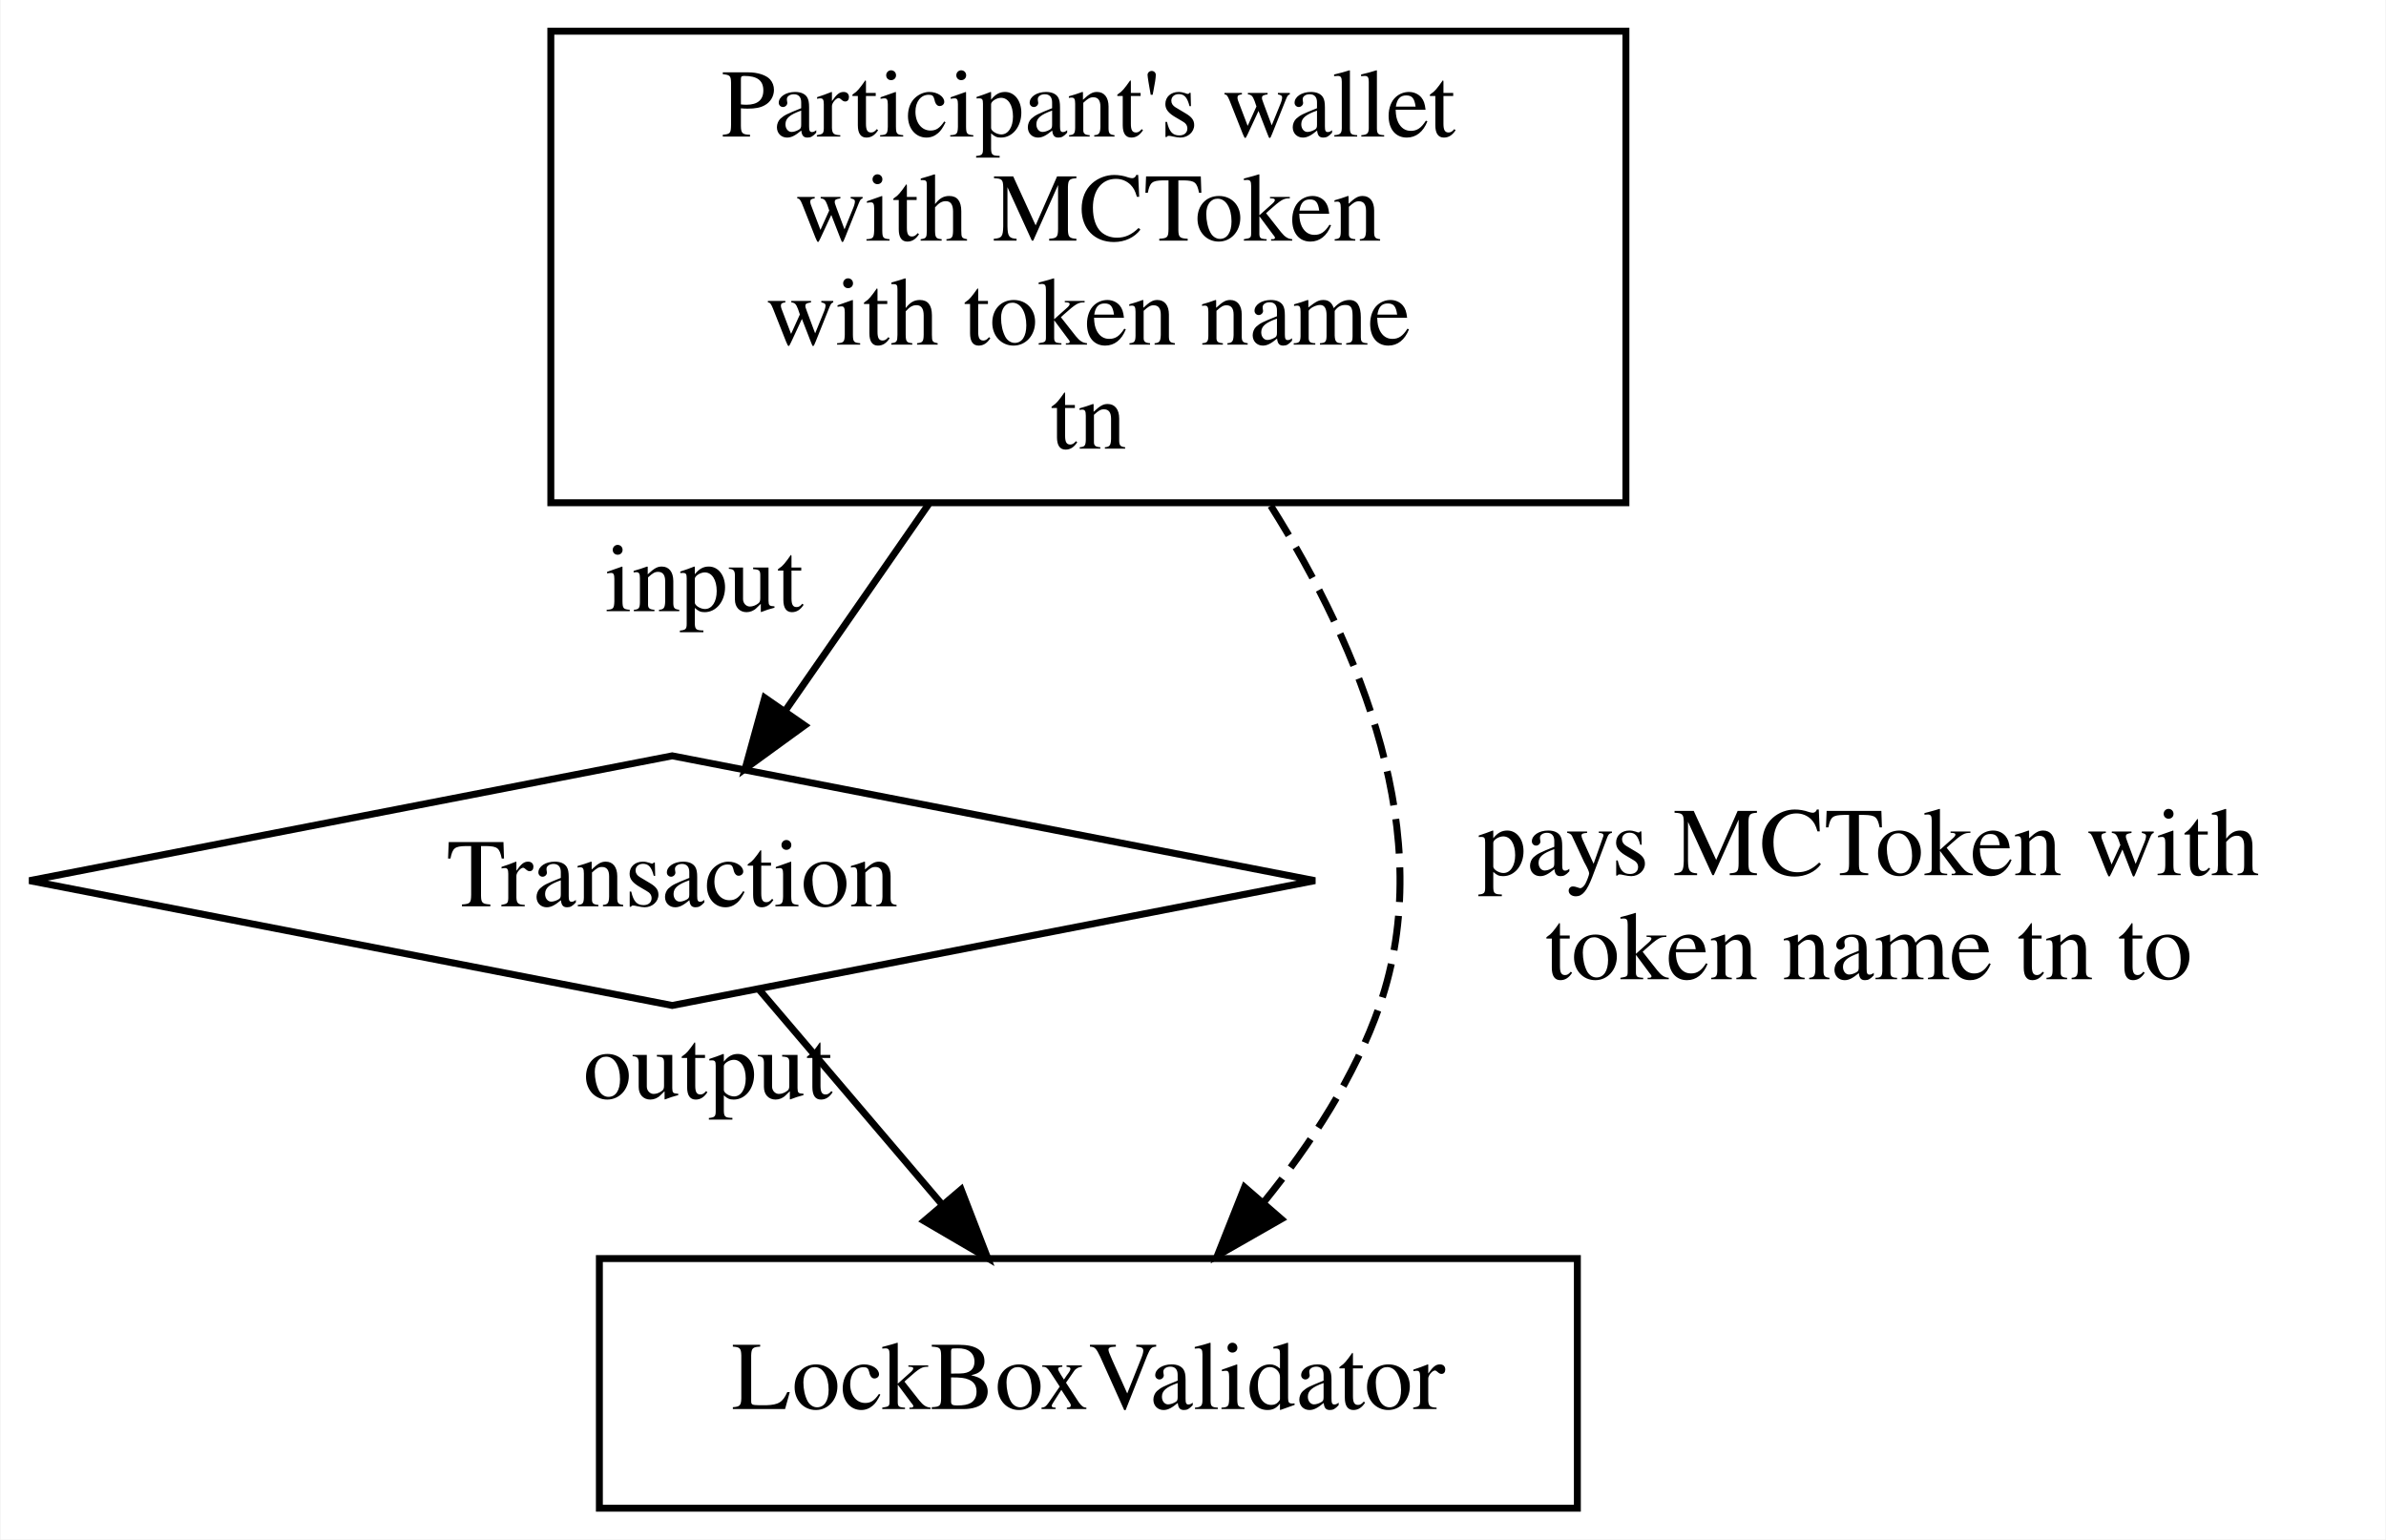
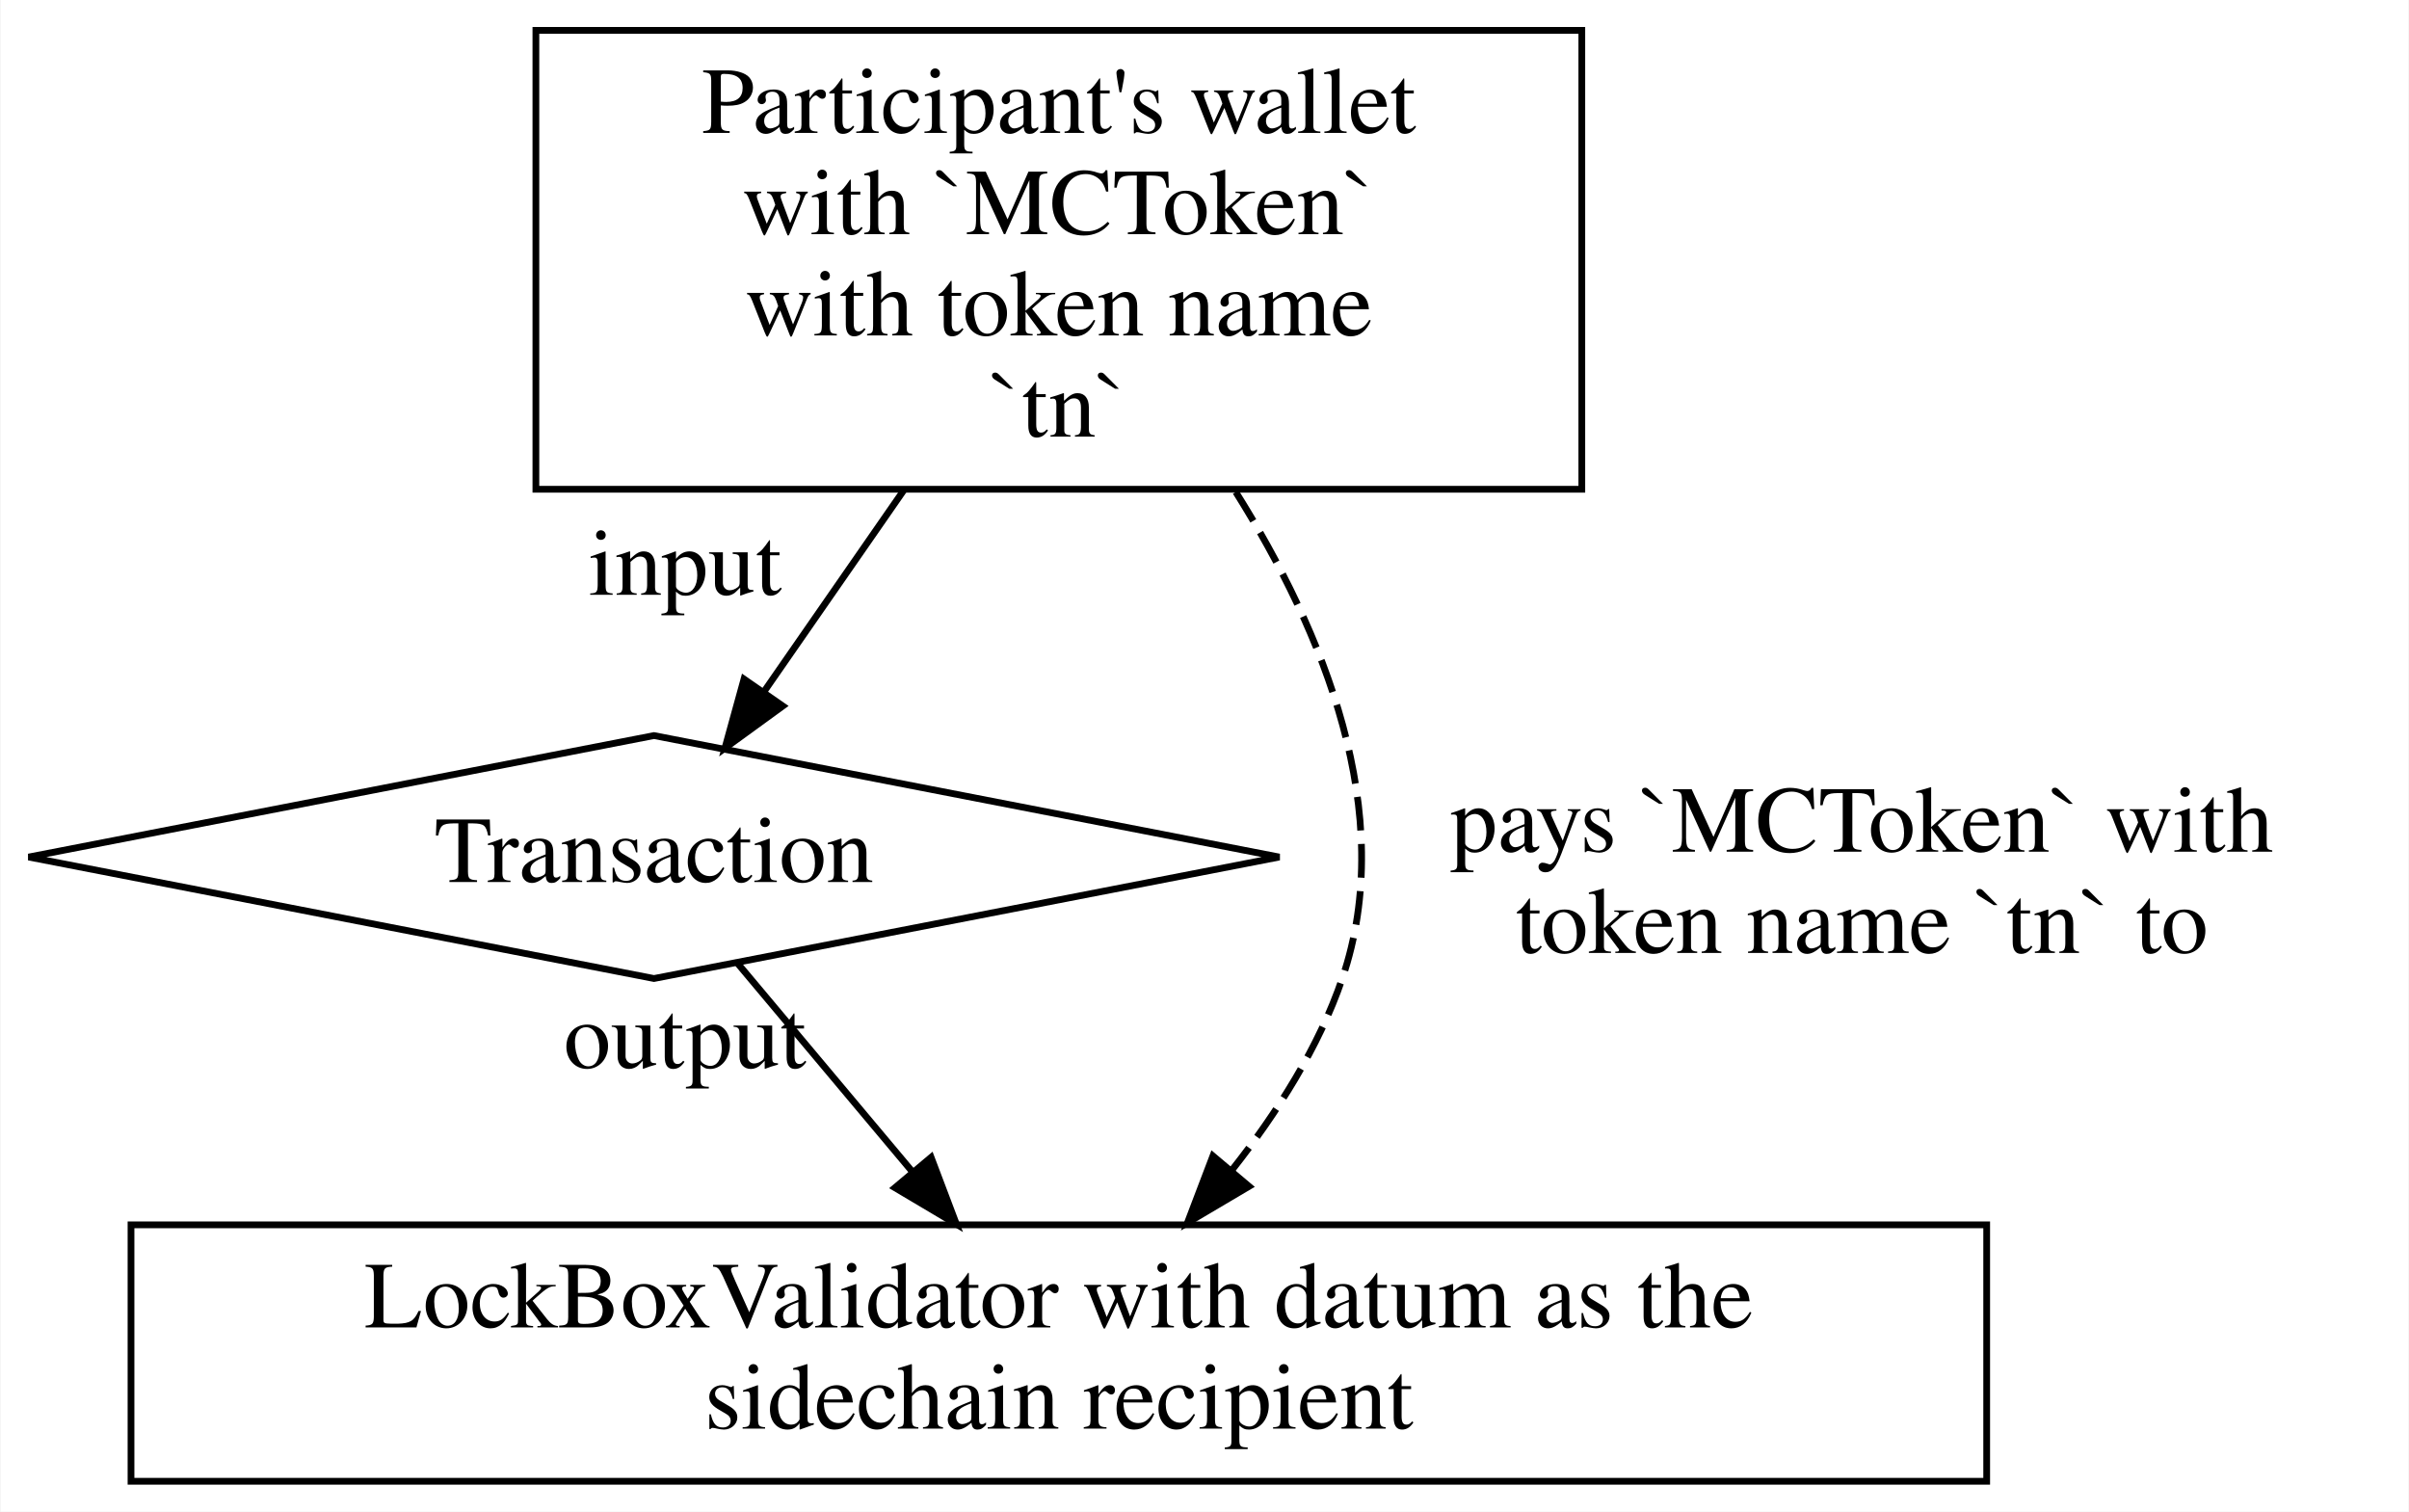
- <svg xmlns="http://www.w3.org/2000/svg" width="344pt" height="222pt" viewBox="0.00 0.00 343.83 222.00">
-   <g id="graph0" class="graph" transform="scale(1 1) rotate(0) translate(4 218)">
-     <polygon fill="white" stroke="none" points="-4,4 -4,-218 339.83,-218 339.83,4 -4,4" />
+ <svg xmlns="http://www.w3.org/2000/svg" width="357pt" height="224pt" viewBox="0.00 0.00 356.83 224.00">
+   <g id="graph0" class="graph" transform="scale(1 1) rotate(0) translate(4 220)">
+     <polygon fill="white" stroke="none" points="-4,4 -4,-220 352.83,-220 352.83,4 -4,4" />
    <g id="node1" class="node">
-       <polygon fill="none" stroke="black" points="75.33,-145.5 75.33,-213.5 230.33,-213.5 230.33,-145.5 75.33,-145.5" />
-       <text text-anchor="middle" x="152.83" y="-198.3" font-family="Times,serif" font-size="14.00">Participant's wallet</text>
-       <text text-anchor="middle" x="152.83" y="-183.3" font-family="Times,serif" font-size="14.00">with MCToken</text>
-       <text text-anchor="middle" x="152.83" y="-168.3" font-family="Times,serif" font-size="14.00">with token name</text>
-       <text text-anchor="middle" x="152.83" y="-153.3" font-family="Times,serif" font-size="14.00">tn</text>
+       <polygon fill="none" stroke="black" points="75.33,-147.5 75.33,-215.5 230.33,-215.5 230.33,-147.5 75.33,-147.5" />
+       <text text-anchor="middle" x="152.83" y="-200.3" font-family="Times,serif" font-size="14.00">Participant's wallet</text>
+       <text text-anchor="middle" x="152.83" y="-185.3" font-family="Times,serif" font-size="14.00">with `MCToken`</text>
+       <text text-anchor="middle" x="152.83" y="-170.3" font-family="Times,serif" font-size="14.00">with token name</text>
+       <text text-anchor="middle" x="152.83" y="-155.3" font-family="Times,serif" font-size="14.00">`tn`</text>
    </g>
    <g id="node2" class="node">
-       <polygon fill="none" stroke="black" points="92.83,-109 0.16,-91 92.83,-73 185.5,-91 92.83,-109" />
-       <text text-anchor="middle" x="92.83" y="-87.3" font-family="Times,serif" font-size="14.00">Transaction</text>
+       <polygon fill="none" stroke="black" points="92.83,-111 0.16,-93 92.83,-75 185.5,-93 92.83,-111" />
+       <text text-anchor="middle" x="92.83" y="-89.3" font-family="Times,serif" font-size="14.00">Transaction</text>
    </g>
    <g id="edge1" class="edge">
-       <path fill="none" stroke="black" d="M129.81,-145.3C122.9,-135.34 115.46,-124.62 109.08,-115.43" />
-       <polygon fill="black" stroke="black" points="111.92,-113.38 103.35,-107.15 106.17,-117.37 111.92,-113.38" />
-       <text text-anchor="middle" x="97.46" y="-129.86" font-family="Times,serif" font-size="14.00">input</text>
+       <path fill="none" stroke="black" d="M129.81,-147.3C122.9,-137.34 115.46,-126.62 109.08,-117.43" />
+       <polygon fill="black" stroke="black" points="111.92,-115.38 103.35,-109.15 106.17,-119.37 111.92,-115.38" />
+       <text text-anchor="middle" x="97.46" y="-131.86" font-family="Times,serif" font-size="14.00">input</text>
    </g>
    <g id="node3" class="node">
-       <polygon fill="none" stroke="black" points="82.33,-0.5 82.33,-36.5 223.33,-36.5 223.33,-0.5 82.33,-0.5" />
-       <text text-anchor="middle" x="152.83" y="-14.8" font-family="Times,serif" font-size="14.00">LockBoxValidator</text>
+       <polygon fill="none" stroke="black" points="15.33,-0.5 15.33,-38.5 290.33,-38.5 290.33,-0.5 15.33,-0.5" />
+       <text text-anchor="middle" x="152.83" y="-23.3" font-family="Times,serif" font-size="14.00">LockBoxValidator with datum as the</text>
+       <text text-anchor="middle" x="152.83" y="-8.3" font-family="Times,serif" font-size="14.00">sidechain recipient</text>
    </g>
    <g id="edge3" class="edge">
-       <path fill="none" stroke="black" stroke-dasharray="5,2" d="M179.13,-145.06C192.08,-124.46 203.27,-97.41 194.83,-73 191.31,-62.79 184.93,-53.04 178.2,-44.73" />
-       <polygon fill="black" stroke="black" points="180.64,-42.2 171.44,-36.94 175.35,-46.79 180.64,-42.2" />
-       <text text-anchor="middle" x="265.33" y="-91.79" font-family="Times,serif" font-size="14.00">pays MCToken with</text>
-       <text text-anchor="middle" x="265.33" y="-76.79" font-family="Times,serif" font-size="14.00">token name tn to</text>
+       <path fill="none" stroke="black" stroke-dasharray="5,2" d="M179.05,-147.09C191.97,-126.5 203.16,-99.45 194.83,-75 191.37,-64.82 185.15,-55.07 178.54,-46.69" />
+       <polygon fill="black" stroke="black" points="181.01,-44.2 171.89,-38.81 175.66,-48.71 181.01,-44.2" />
+       <text text-anchor="middle" x="271.83" y="-93.79" font-family="Times,serif" font-size="14.00">pays `MCToken` with</text>
+       <text text-anchor="middle" x="271.83" y="-78.79" font-family="Times,serif" font-size="14.00">token name `tn` to</text>
    </g>
    <g id="edge2" class="edge">
-       <path fill="none" stroke="black" d="M105.27,-75.39C112.93,-66.39 122.94,-54.62 131.81,-44.21" />
-       <polygon fill="black" stroke="black" points="134.49,-46.46 138.31,-36.57 129.16,-41.92 134.49,-46.46" />
-       <text text-anchor="middle" x="97.97" y="-59.57" font-family="Times,serif" font-size="14.00">output</text>
+       <path fill="none" stroke="black" d="M105.27,-77.19C112.69,-68.34 122.32,-56.86 130.98,-46.54" />
+       <polygon fill="black" stroke="black" points="133.9,-48.5 137.65,-38.59 128.54,-44 133.9,-48.5" />
+       <text text-anchor="middle" x="97.42" y="-61.74" font-family="Times,serif" font-size="14.00">output</text>
    </g>
  </g>
</svg>
